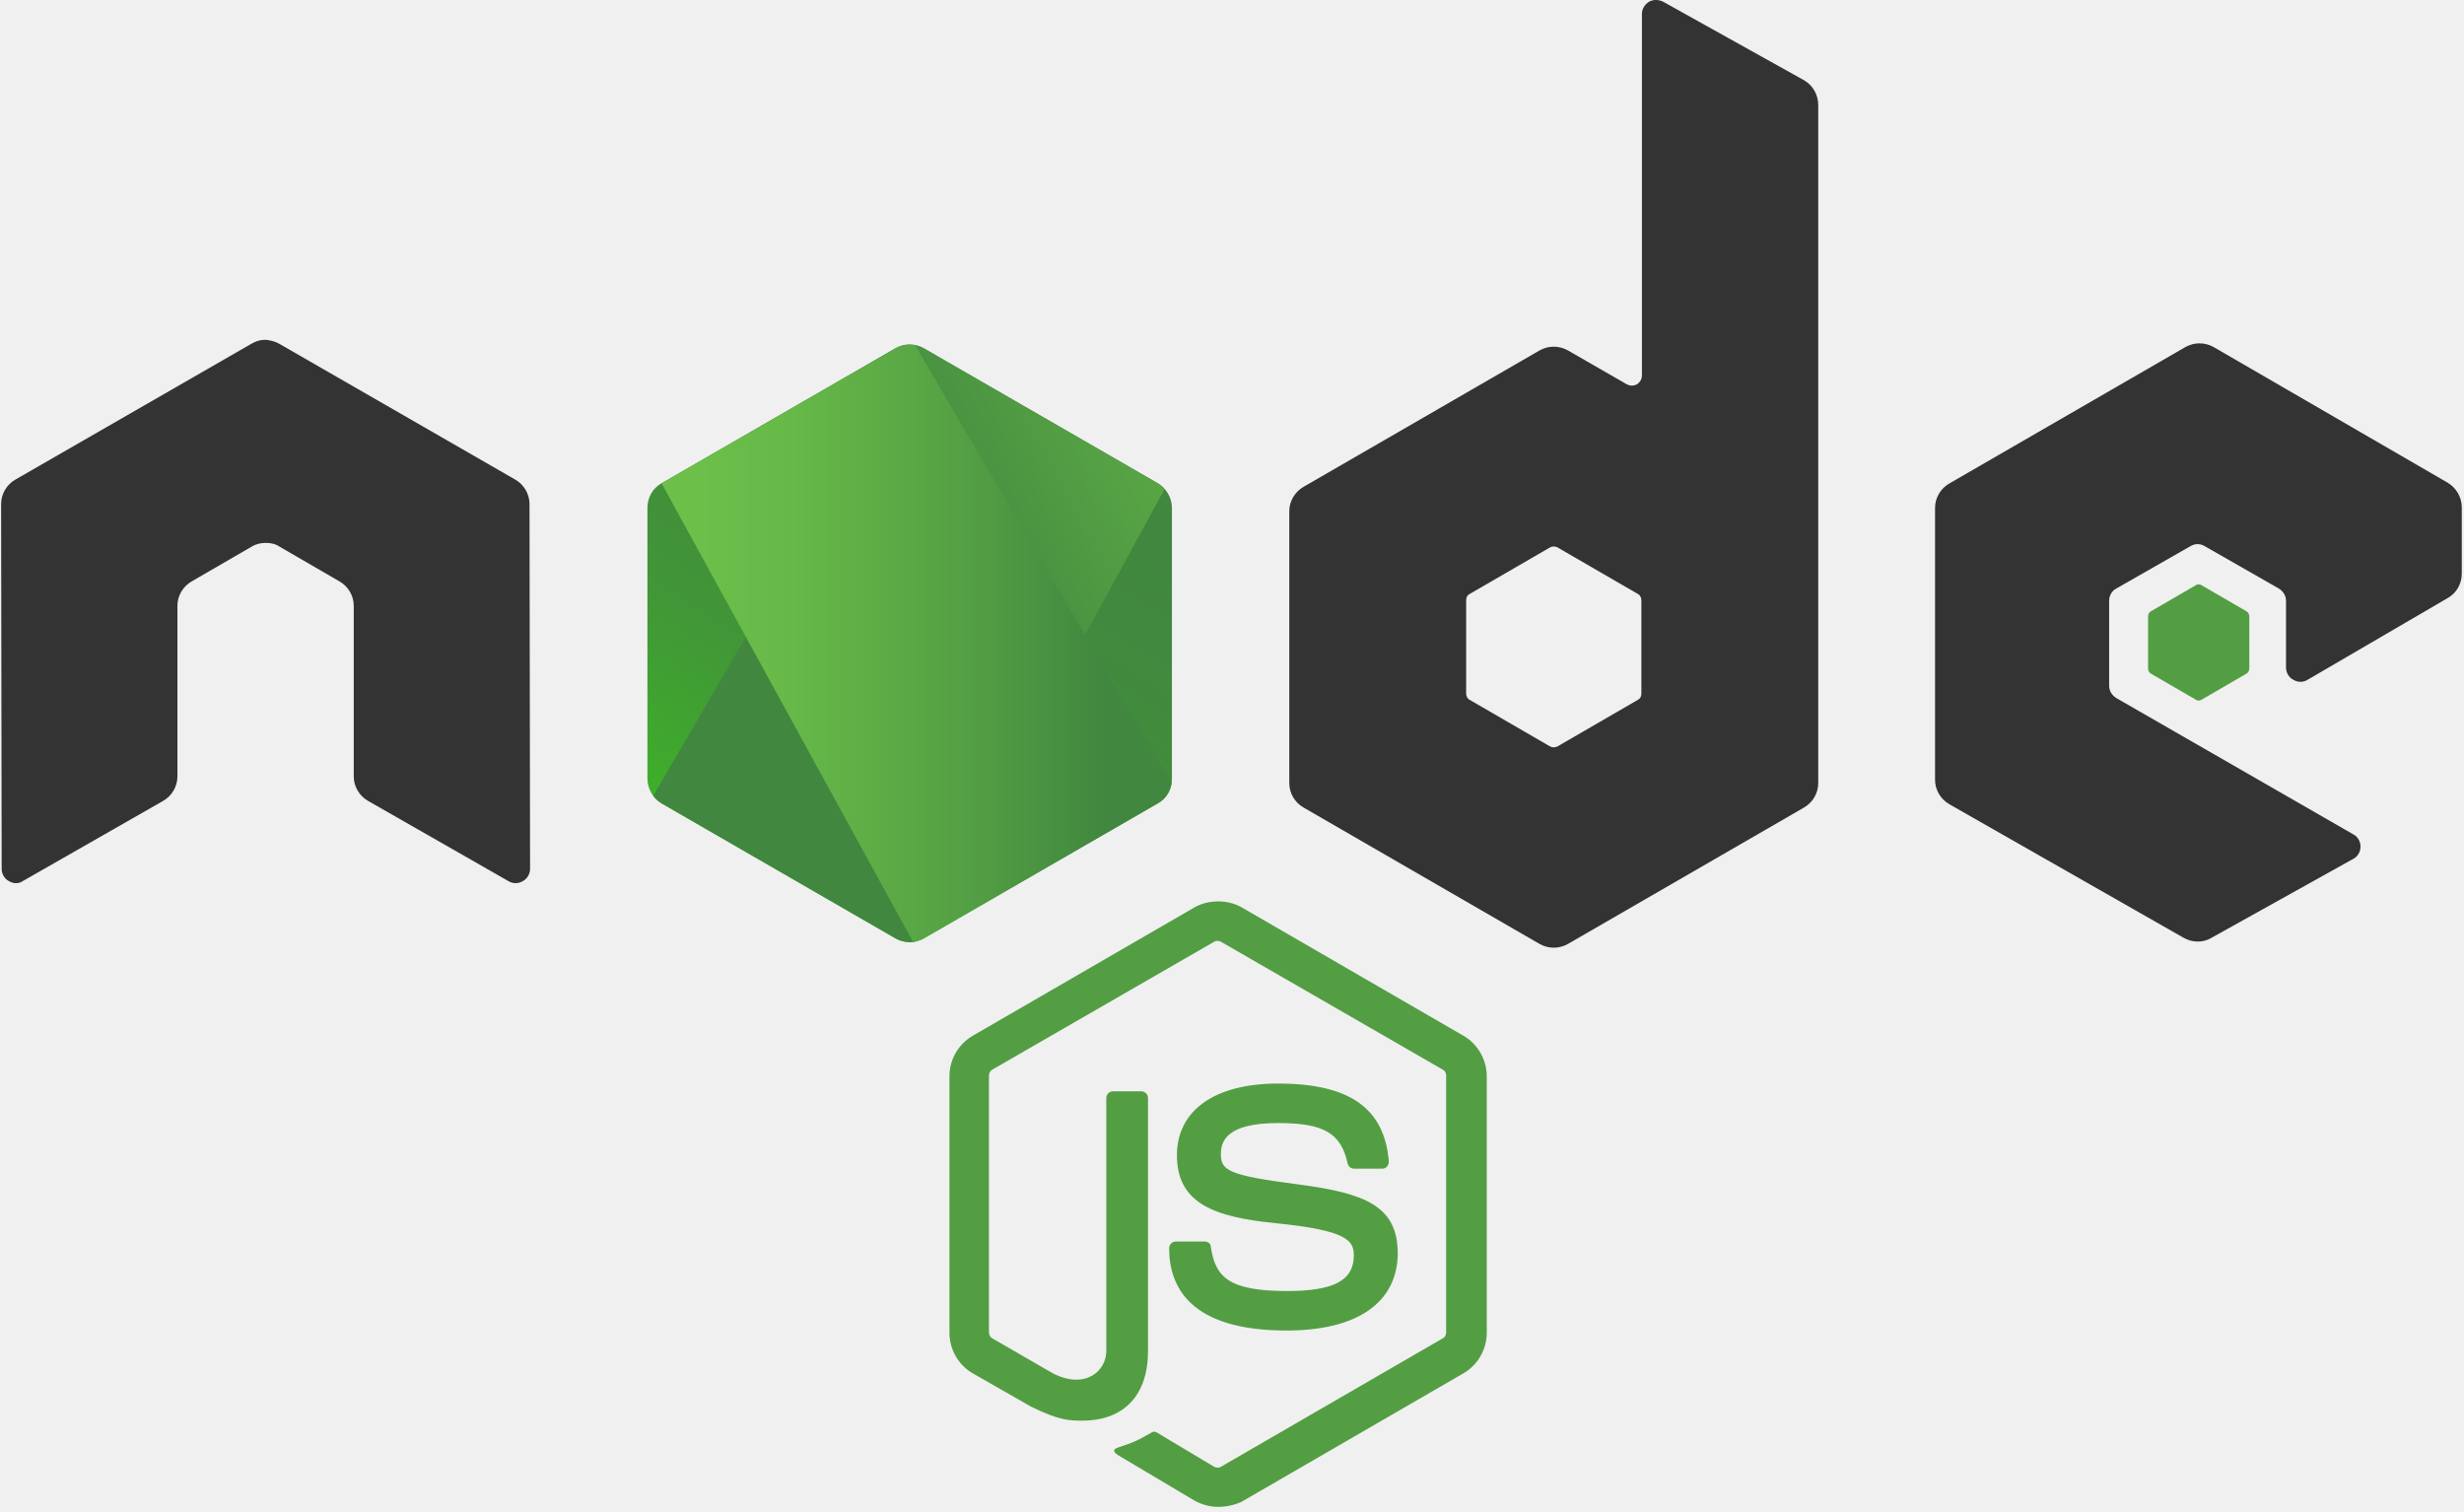
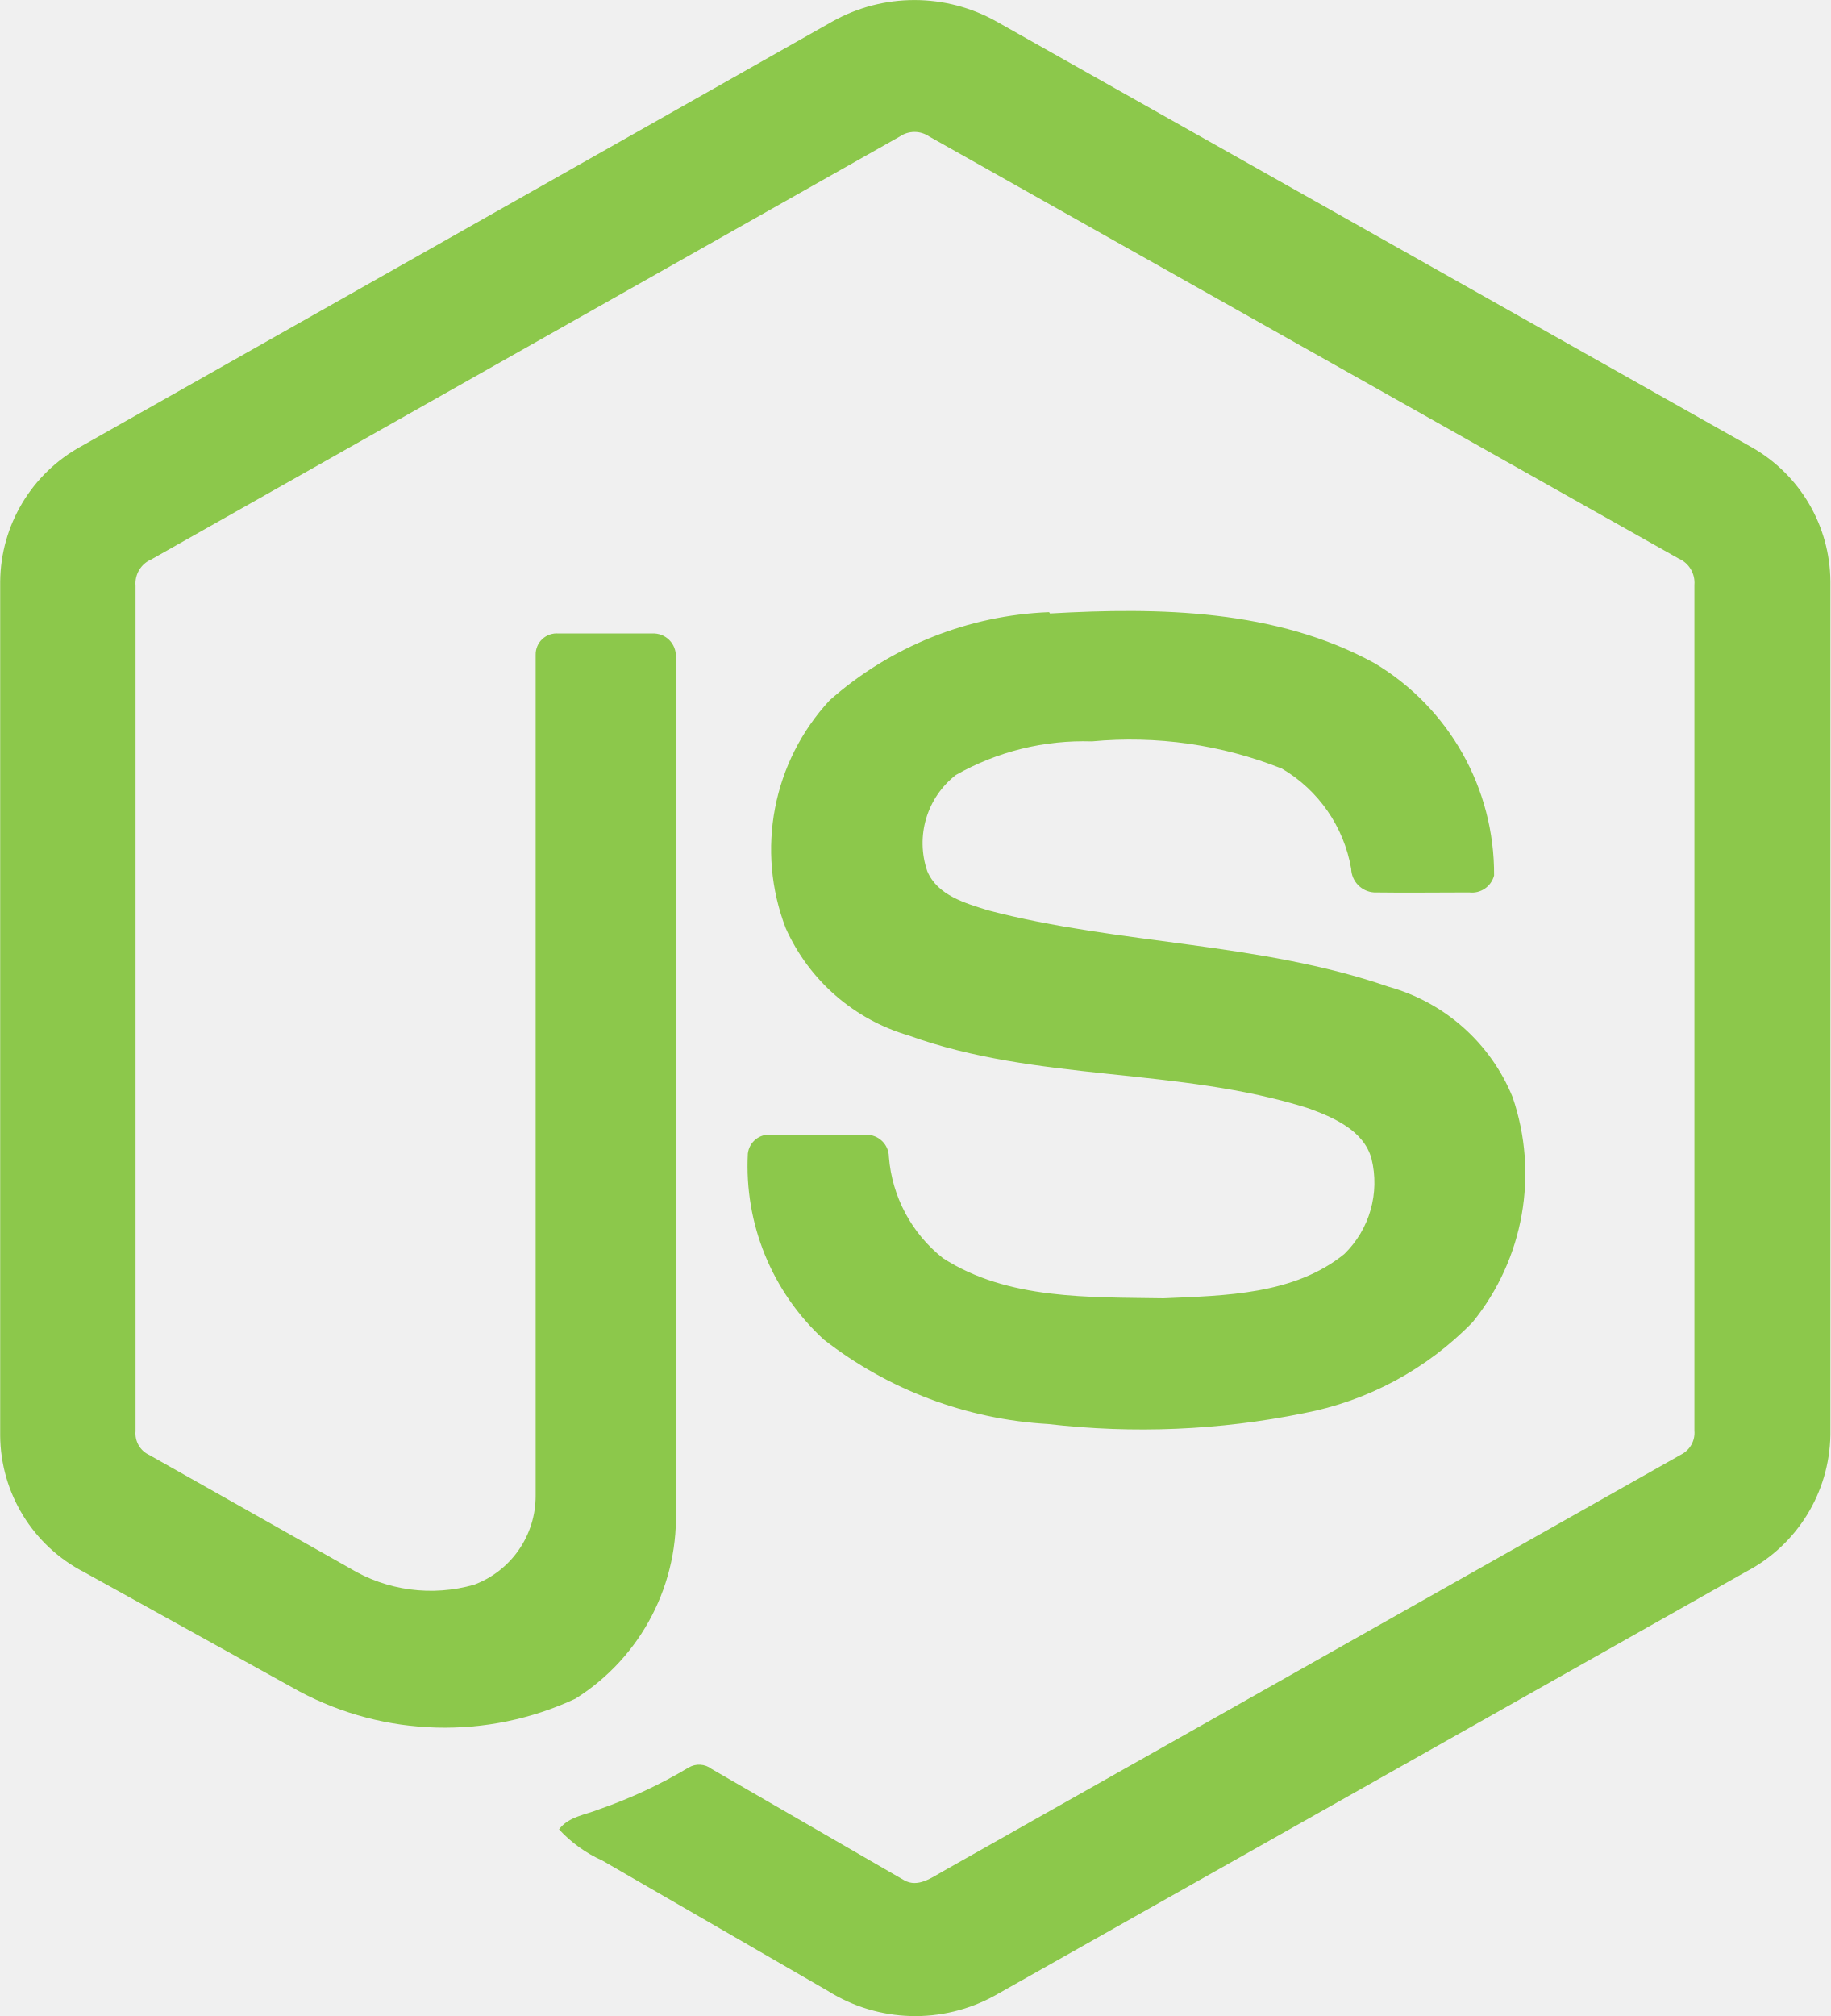
- <svg xmlns="http://www.w3.org/2000/svg" xmlns:xlink="http://www.w3.org/1999/xlink" width="512px" height="314px" viewBox="0 0 512 314" version="1.1" preserveAspectRatio="xMidYMid">
-   <defs>
-     <linearGradient x1="68.188%" y1="17.487%" x2="27.823%" y2="89.755%" id="linearGradient-1">
-       <stop stop-color="#41873F" offset="0%" />
-       <stop stop-color="#418B3D" offset="32.88%" />
-       <stop stop-color="#419637" offset="63.52%" />
-       <stop stop-color="#3FA92D" offset="93.19%" />
-       <stop stop-color="#3FAE2A" offset="100%" />
-     </linearGradient>
-     <path id="path-2" d="M57.903,1.849 C56.054,0.809 53.858,0.809 52.009,1.849 L3.352,29.934 C1.502,30.974 0.462,32.939 0.462,35.019 L0.462,91.305 C0.462,93.385 1.618,95.35 3.352,96.39 L52.009,124.475 C53.858,125.515 56.054,125.515 57.903,124.475 L106.561,96.39 C108.41,95.35 109.45,93.385 109.45,91.305 L109.45,35.019 C109.45,32.939 108.294,30.974 106.561,29.934 L57.903,1.849 L57.903,1.849 Z" />
-     <linearGradient x1="43.277%" y1="55.169%" x2="159.245%" y2="-18.306%" id="linearGradient-4">
-       <stop stop-color="#41873F" offset="13.76%" />
-       <stop stop-color="#54A044" offset="40.32%" />
-       <stop stop-color="#66B848" offset="71.36%" />
-       <stop stop-color="#6CC04A" offset="90.81%" />
-     </linearGradient>
-     <linearGradient x1="-4413.77%" y1="13.43%" x2="5327.93%" y2="13.43%" id="linearGradient-5">
-       <stop stop-color="#6CC04A" offset="9.192%" />
-       <stop stop-color="#66B848" offset="28.64%" />
-       <stop stop-color="#54A044" offset="59.68%" />
-       <stop stop-color="#41873F" offset="86.24%" />
-     </linearGradient>
-     <linearGradient x1="-4.389%" y1="49.997%" x2="101.499%" y2="49.997%" id="linearGradient-6">
-       <stop stop-color="#6CC04A" offset="9.192%" />
-       <stop stop-color="#66B848" offset="28.64%" />
-       <stop stop-color="#54A044" offset="59.68%" />
-       <stop stop-color="#41873F" offset="86.24%" />
-     </linearGradient>
-     <linearGradient x1="-9713.77%" y1="36.21%" x2="27.93%" y2="36.21%" id="linearGradient-7">
-       <stop stop-color="#6CC04A" offset="9.192%" />
-       <stop stop-color="#66B848" offset="28.64%" />
-       <stop stop-color="#54A044" offset="59.68%" />
-       <stop stop-color="#41873F" offset="86.24%" />
-     </linearGradient>
-     <linearGradient x1="-103.861%" y1="50.275%" x2="100.797%" y2="50.275%" id="linearGradient-8">
-       <stop stop-color="#6CC04A" offset="9.192%" />
-       <stop stop-color="#66B848" offset="28.64%" />
-       <stop stop-color="#54A044" offset="59.68%" />
-       <stop stop-color="#41873F" offset="86.24%" />
-     </linearGradient>
-     <linearGradient x1="130.613%" y1="-211.069%" x2="4.393%" y2="201.605%" id="linearGradient-9">
-       <stop stop-color="#41873F" offset="0%" />
-       <stop stop-color="#418B3D" offset="32.88%" />
-       <stop stop-color="#419637" offset="63.52%" />
-       <stop stop-color="#3FA92D" offset="93.19%" />
-       <stop stop-color="#3FAE2A" offset="100%" />
-     </linearGradient>
-   </defs>
-   <g fill="none">
-     <path d="M253.111,313.094 C251.377,313.094 249.759,312.632 248.256,311.823 L232.885,302.693 C230.573,301.421 231.729,300.959 232.423,300.728 C235.543,299.688 236.121,299.456 239.357,297.607 C239.704,297.376 240.166,297.492 240.513,297.723 L252.302,304.773 C252.764,305.004 253.342,305.004 253.688,304.773 L299.803,278.075 C300.265,277.844 300.497,277.381 300.497,276.804 L300.497,223.523 C300.497,222.945 300.265,222.483 299.803,222.252 L253.688,195.67 C253.226,195.438 252.648,195.438 252.302,195.67 L206.187,222.252 C205.725,222.483 205.493,223.061 205.493,223.523 L205.493,276.804 C205.493,277.266 205.725,277.844 206.187,278.075 L218.785,285.356 C225.604,288.823 229.88,284.778 229.88,280.733 L229.88,228.146 C229.88,227.453 230.458,226.759 231.267,226.759 L237.161,226.759 C237.855,226.759 238.548,227.337 238.548,228.146 L238.548,280.733 C238.548,289.864 233.578,295.18 224.91,295.18 C222.252,295.18 220.172,295.18 214.277,292.291 L202.142,285.356 C199.137,283.623 197.288,280.386 197.288,276.919 L197.288,223.639 C197.288,220.172 199.137,216.935 202.142,215.202 L248.256,188.504 C251.146,186.886 255.075,186.886 257.965,188.504 L304.079,215.202 C307.084,216.935 308.934,220.172 308.934,223.639 L308.934,276.919 C308.934,280.386 307.084,283.623 304.079,285.356 L257.965,312.054 C256.462,312.748 254.729,313.094 253.111,313.094 Z M267.326,276.457 C247.101,276.457 242.94,267.211 242.94,259.352 C242.94,258.658 243.518,257.965 244.327,257.965 L250.337,257.965 C251.03,257.965 251.608,258.427 251.608,259.121 C252.533,265.246 255.191,268.251 267.442,268.251 C277.15,268.251 281.311,266.055 281.311,260.854 C281.311,257.849 280.155,255.653 265.015,254.151 C252.417,252.879 244.558,250.106 244.558,240.051 C244.558,230.689 252.417,225.141 265.593,225.141 C280.386,225.141 287.668,230.227 288.592,241.322 C288.592,241.669 288.477,242.015 288.246,242.362 C288.014,242.593 287.668,242.824 287.321,242.824 L281.311,242.824 C280.733,242.824 280.155,242.362 280.04,241.784 C278.653,235.428 275.07,233.347 265.593,233.347 C254.96,233.347 253.688,237.046 253.688,239.819 C253.688,243.171 255.191,244.211 269.522,246.06 C283.738,247.91 290.442,250.568 290.442,260.507 C290.326,270.678 282.005,276.457 267.326,276.457 Z" fill="#539E43" />
-     <path d="M110.028,104.712 C110.028,102.631 108.872,100.666 107.023,99.626 L58.019,71.426 C57.21,70.963 56.285,70.732 55.361,70.617 L54.898,70.617 C53.974,70.617 53.049,70.963 52.24,71.426 L3.236,99.626 C1.387,100.666 0.231,102.631 0.231,104.712 L0.347,180.529 C0.347,181.569 0.925,182.609 1.849,183.072 C2.774,183.65 3.93,183.65 4.739,183.072 L33.864,166.429 C35.713,165.389 36.869,163.424 36.869,161.344 L36.869,125.862 C36.869,123.781 38.024,121.817 39.874,120.777 L52.24,113.611 C53.165,113.033 54.205,112.802 55.245,112.802 C56.285,112.802 57.326,113.033 58.135,113.611 L70.501,120.777 C72.35,121.817 73.506,123.781 73.506,125.862 L73.506,161.344 C73.506,163.424 74.662,165.389 76.511,166.429 L105.636,183.072 C106.561,183.65 107.716,183.65 108.641,183.072 C109.566,182.609 110.144,181.569 110.144,180.529 L110.028,104.712 L110.028,104.712 Z" fill="#333333" />
-     <path d="M345.571,0.347 C344.647,-0.116 343.491,-0.116 342.682,0.347 C341.757,0.925 341.179,1.849 341.179,2.889 L341.179,78.014 C341.179,78.707 340.833,79.4 340.139,79.863 C339.446,80.209 338.752,80.209 338.059,79.863 L325.808,72.813 C323.958,71.772 321.763,71.772 319.913,72.813 L270.909,101.129 C269.06,102.169 267.904,104.134 267.904,106.214 L267.904,162.73 C267.904,164.811 269.06,166.776 270.909,167.816 L319.913,196.132 C321.763,197.172 323.958,197.172 325.808,196.132 L374.812,167.816 C376.661,166.776 377.817,164.811 377.817,162.73 L377.817,21.844 C377.817,19.648 376.661,17.683 374.812,16.643 L345.571,0.347 L345.571,0.347 Z M341.064,144.123 C341.064,144.701 340.833,145.163 340.37,145.394 L323.612,155.102 C323.149,155.334 322.572,155.334 322.109,155.102 L305.351,145.394 C304.888,145.163 304.657,144.585 304.657,144.123 L304.657,124.706 C304.657,124.128 304.888,123.666 305.351,123.435 L322.109,113.726 C322.572,113.495 323.149,113.495 323.612,113.726 L340.37,123.435 C340.833,123.666 341.064,124.244 341.064,124.706 L341.064,144.123 L341.064,144.123 Z" fill="#333333" />
-     <g transform="translate(401.0474, 70.50113)">
-       <path d="M107.601,53.743 C109.45,52.702 110.49,50.738 110.49,48.657 L110.49,34.904 C110.49,32.823 109.335,30.859 107.601,29.819 L58.944,1.618 C57.094,0.578 54.898,0.578 53.049,1.618 L4.045,29.934 C2.196,30.974 1.04,32.939 1.04,35.019 L1.04,91.536 C1.04,93.616 2.196,95.581 4.045,96.621 L52.702,124.359 C54.552,125.4 56.748,125.4 58.481,124.359 L87.953,107.948 C88.878,107.485 89.456,106.445 89.456,105.405 C89.456,104.365 88.878,103.325 87.953,102.862 L38.718,74.546 C37.793,73.968 37.215,73.044 37.215,72.004 L37.215,54.321 C37.215,53.28 37.793,52.24 38.718,51.778 L54.089,42.994 C55.014,42.416 56.17,42.416 57.094,42.994 L72.466,51.778 C73.391,52.356 73.968,53.28 73.968,54.321 L73.968,68.19 C73.968,69.23 74.546,70.27 75.471,70.732 C76.395,71.31 77.551,71.31 78.476,70.732 L107.601,53.743 L107.601,53.743 Z" fill="#333333" />
-       <path d="M55.245,51.084 C55.592,50.853 56.054,50.853 56.401,51.084 L65.763,56.516 C66.109,56.748 66.34,57.094 66.34,57.557 L66.34,68.421 C66.34,68.883 66.109,69.23 65.763,69.461 L56.401,74.893 C56.054,75.124 55.592,75.124 55.245,74.893 L45.884,69.461 C45.537,69.23 45.306,68.883 45.306,68.421 L45.306,57.557 C45.306,57.094 45.537,56.748 45.884,56.516 L55.245,51.084 L55.245,51.084 Z" fill="#539E43" />
-     </g>
-     <g transform="translate(134.0677, 70.50113)">
-       <mask id="mask-3" fill="white">
-         <use xlink:href="#path-2" />
-       </mask>
-       <use fill="url(#linearGradient-1)" xlink:href="#path-2" />
-       <g mask="url(#mask-3)">
-         <path d="M51.893,1.849 L3.121,29.934 C1.271,30.974 0,32.939 0,35.019 L0,91.305 C0,92.692 0.578,93.963 1.502,95.003 L56.285,1.156 C54.898,0.925 53.28,1.04 51.893,1.849 L51.893,1.849 Z" />
-         <path d="M56.632,125.053 C57.094,124.937 57.557,124.706 58.019,124.475 L106.792,96.39 C108.641,95.35 109.797,93.385 109.797,91.305 L109.797,35.019 C109.797,33.517 109.103,32.014 108.063,30.974 L56.632,125.053 L56.632,125.053 Z" />
-         <path d="M106.676,29.934 L57.788,1.849 C57.326,1.618 56.748,1.387 56.285,1.271 L1.502,95.119 C1.965,95.697 2.543,96.159 3.121,96.506 L52.009,124.591 C53.396,125.4 55.014,125.631 56.516,125.168 L107.948,31.09 C107.601,30.628 107.139,30.281 106.676,29.934 L106.676,29.934 Z" fill="url(#linearGradient-4)" />
-       </g>
-       <g mask="url(#mask-3)">
-         <g transform="translate(0, -9.24605)">
-           <path d="M109.797,100.551 L109.797,44.265 C109.797,42.185 108.526,40.22 106.676,39.18 L57.788,11.095 C57.21,10.749 56.632,10.517 55.939,10.402 L109.45,101.822 C109.681,101.475 109.797,101.013 109.797,100.551 L109.797,100.551 Z" fill="none" />
-           <path d="M3.121,39.18 C1.271,40.22 0,42.185 0,44.265 L0,100.551 C0,102.631 1.387,104.596 3.121,105.636 L52.009,133.721 C53.165,134.414 54.436,134.646 55.823,134.414 L3.467,39.065 L3.121,39.18 L3.121,39.18 Z" fill="none" />
-           <path fill="url(#linearGradient-5)" fill-rule="evenodd" d="M50.391,0.809 L49.698,1.156 L50.622,1.156 L50.391,0.809 Z" />
-           <path d="M106.792,105.636 C108.179,104.827 109.219,103.44 109.681,101.938 L56.054,10.402 C54.667,10.171 53.165,10.286 51.893,11.095 L3.352,39.065 L55.707,134.53 C56.401,134.414 57.21,134.183 57.903,133.837 L106.792,105.636 L106.792,105.636 Z" fill="url(#linearGradient-6)" fill-rule="evenodd" />
-           <path fill="url(#linearGradient-7)" fill-rule="evenodd" d="M111.299,104.712 L110.953,104.134 L110.953,104.943 L111.299,104.712 Z" />
-           <path d="M106.792,105.636 L58.019,133.721 C57.326,134.068 56.632,134.299 55.823,134.414 L56.748,136.148 L110.837,104.827 L110.837,104.134 L109.45,101.822 C109.219,103.44 108.179,104.827 106.792,105.636 L106.792,105.636 Z" fill="url(#linearGradient-8)" fill-rule="evenodd" />
-           <path d="M106.792,105.636 L58.019,133.721 C57.326,134.068 56.632,134.299 55.823,134.414 L56.748,136.148 L110.837,104.827 L110.837,104.134 L109.45,101.822 C109.219,103.44 108.179,104.827 106.792,105.636 L106.792,105.636 Z" fill="url(#linearGradient-9)" fill-rule="evenodd" />
-         </g>
-       </g>
-     </g>
-   </g>
+ <svg xmlns="http://www.w3.org/2000/svg" width="39.956" height="44" viewBox="0 0 39.956 44">
+   <path d="M19.663.557a3.661,3.661,0,0,1,3.589,0L39.74,9.851a3.39,3.39,0,0,1,1.712,2.918V31.406a3.428,3.428,0,0,1-1.839,2.982l-16.4,9.252a3.589,3.589,0,0,1-3.643-.1l-4.921-2.844a2.916,2.916,0,0,1-.95-.683c.21-.282.583-.318.886-.442a10.5,10.5,0,0,0,1.941-.906.446.446,0,0,1,.505.03l4.2,2.427c.3.173.6-.055.86-.2l16.1-9.088a.533.533,0,0,0,.293-.525V12.852a.576.576,0,0,0-.345-.576L21.78,3.065a.566.566,0,0,0-.642,0L4.8,12.295a.57.57,0,0,0-.345.573V31.324a.518.518,0,0,0,.3.518L9.12,34.306a3.425,3.425,0,0,0,2.729.366,2.071,2.071,0,0,0,1.34-1.945l0-18.346a.459.459,0,0,1,.5-.469h2.1a.491.491,0,0,1,.456.559l0,18.462a4.687,4.687,0,0,1-2.189,4.228A6.749,6.749,0,0,1,8.028,37L3.335,34.4A3.379,3.379,0,0,1,1.5,31.418V12.782a3.4,3.4,0,0,1,1.77-2.956Zm4.754,12.918c2.384-.138,4.937-.091,7.082,1.084a5.359,5.359,0,0,1,2.612,4.636.5.5,0,0,1-.544.369c-.69,0-1.383.01-2.076,0a.535.535,0,0,1-.5-.519,3.161,3.161,0,0,0-1.512-2.184,8.95,8.95,0,0,0-4.147-.594A5.646,5.646,0,0,0,22.363,17a1.884,1.884,0,0,0-.625,2.1c.221.529.832.7,1.331.856,2.874.751,5.918.69,8.738,1.666a4.117,4.117,0,0,1,2.708,2.409,5.149,5.149,0,0,1-.87,4.909,6.964,6.964,0,0,1-3.693,1.991,17.694,17.694,0,0,1-5.574.235,8.789,8.789,0,0,1-4.9-1.844,5.146,5.146,0,0,1-1.657-4.059.466.466,0,0,1,.511-.41H20.4a.487.487,0,0,1,.5.483,3.128,3.128,0,0,0,1.179,2.209c1.416.914,3.193.85,4.814.877,1.343-.059,2.851-.077,3.948-.966a2.177,2.177,0,0,0,.594-2.082c-.17-.616-.828-.9-1.38-1.1-2.837-.9-5.915-.572-8.724-1.588a4.244,4.244,0,0,1-2.681-2.337,4.785,4.785,0,0,1,.957-4.979,7.683,7.683,0,0,1,4.79-1.924Z" transform="translate(-1.496 -0.086)" fill="#8cc84b" />
</svg>
